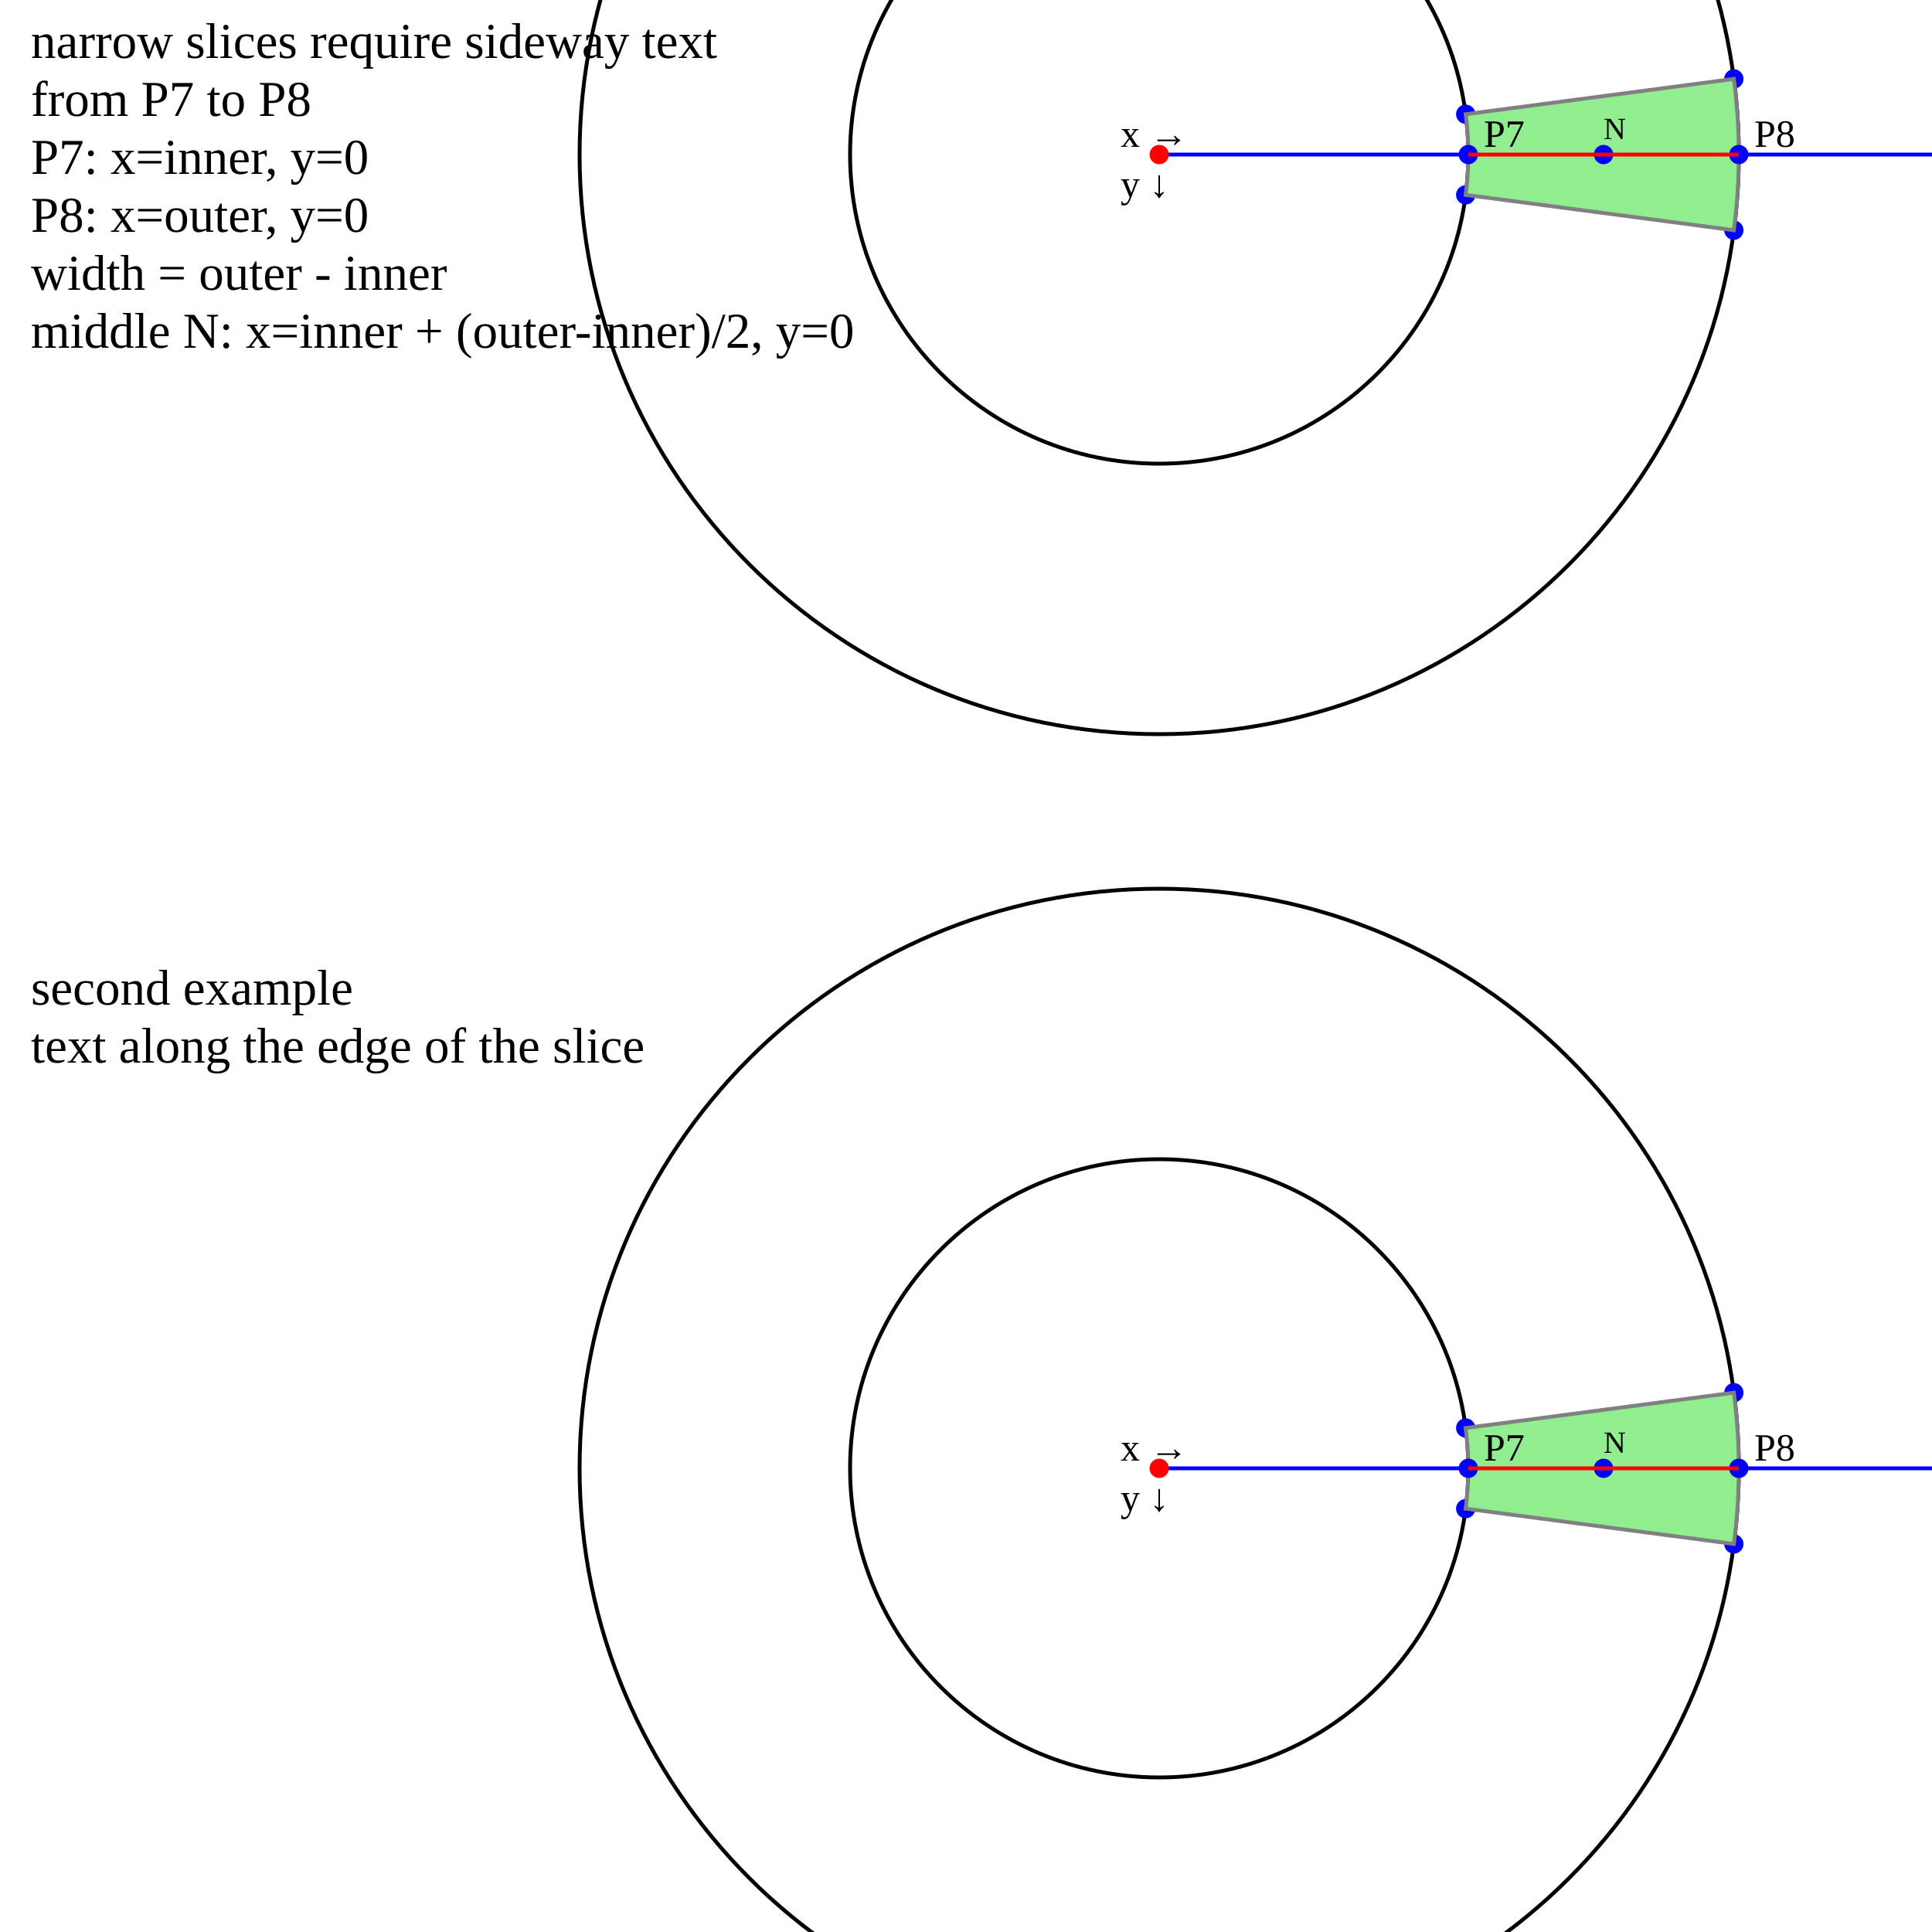
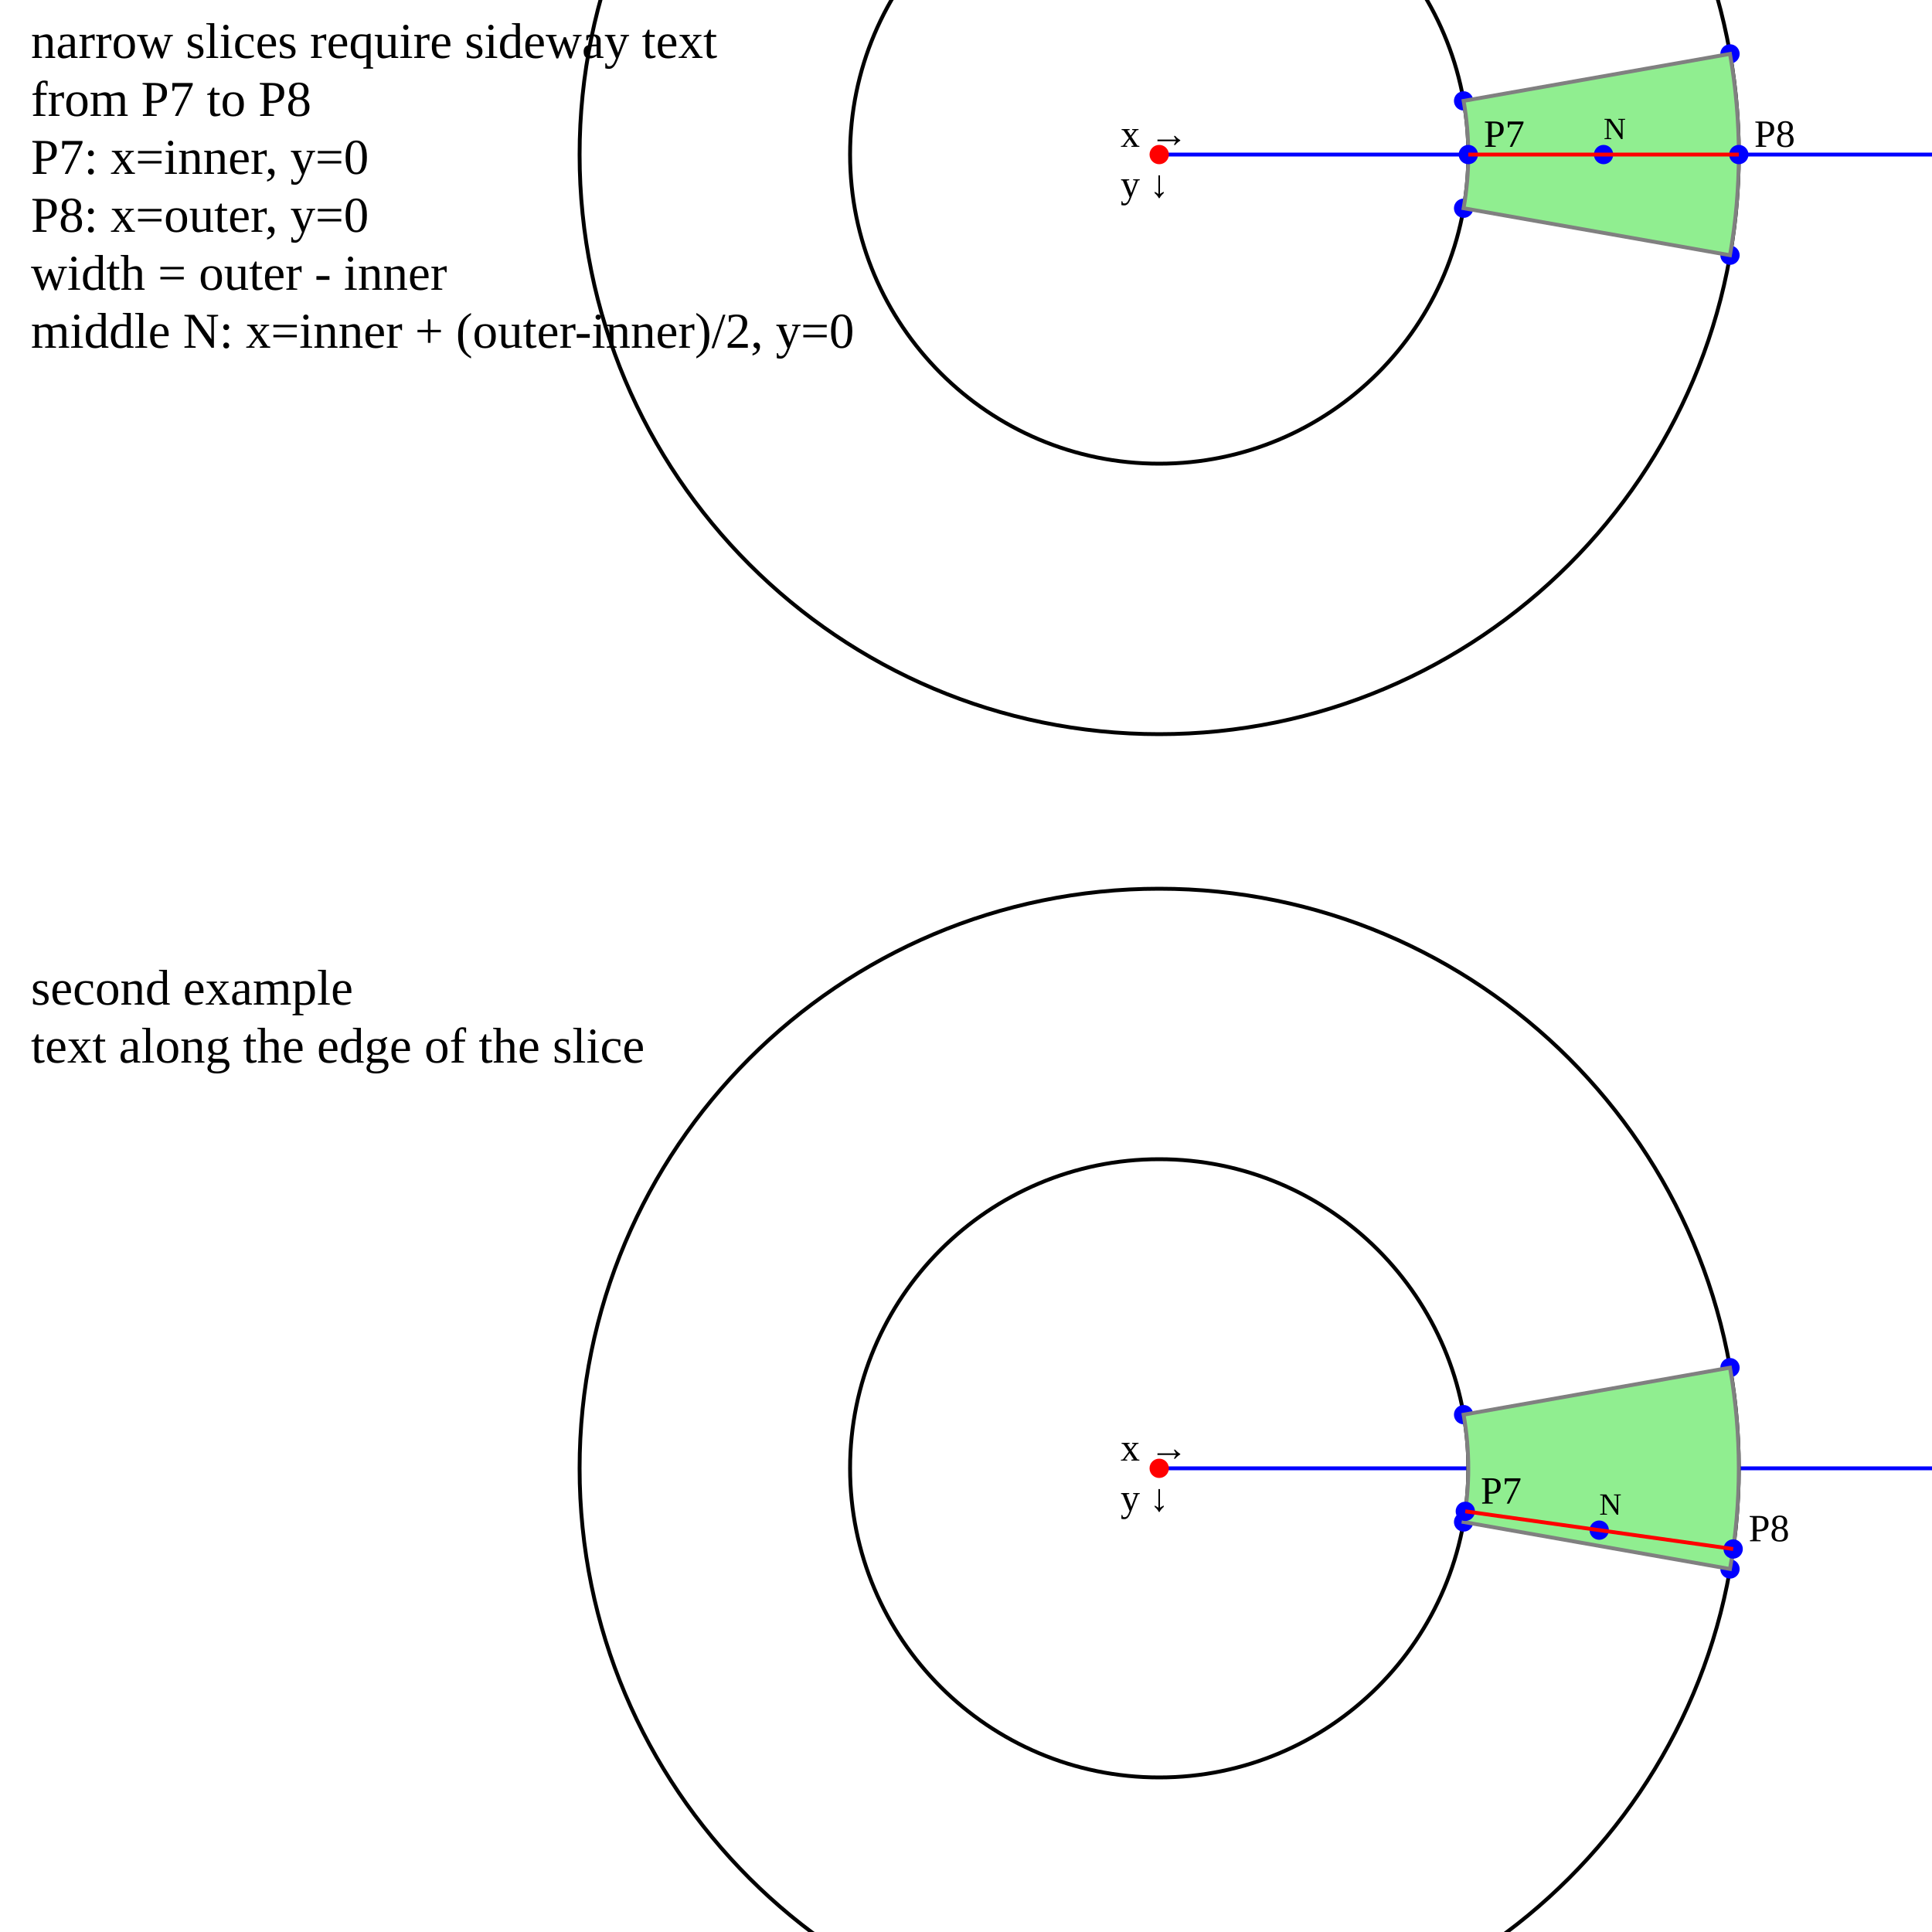
<svg xmlns="http://www.w3.org/2000/svg" width="500pt" height="500pt" viewBox="0.00 0.00 500.00 500.00" version="1.1">
  <text font-size="13" font-family="Times New Roman,serif" x="8" y="15">narrow slices require sideway text</text>
  <text font-size="13" font-family="Times New Roman,serif" x="8" y="30">from P7 to P8</text>
  <text font-size="13" font-family="Times New Roman,serif" x="8" y="45">P7: x=inner, y=0</text>
  <text font-size="13" font-family="Times New Roman,serif" x="8" y="60">P8: x=outer, y=0</text>
  <text font-size="13" font-family="Times New Roman,serif" x="8" y="75">width = outer - inner</text>
  <text font-size="13" font-family="Times New Roman,serif" x="8" y="90">middle N: x=inner + (outer-inner)/2, y=0</text>
  <text font-size="13" font-family="Times New Roman,serif" x="8" y="260">second example</text>
  <text font-size="13" font-family="Times New Roman,serif" x="8" y="275">text along the edge of the slice</text>
  <path d="M300,40 550.0,40" style="stroke:blue;" />
  <circle cx="300" cy="40" fill="red" stroke="red" r="2" />
  <circle cx="300" cy="40" fill="none" stroke="black" r="80" />
  <circle cx="300" cy="40" fill="none" stroke="black" r="150" />
  <text font-size="10" font-family="Times New Roman,serif" x="290" y="38">x →</text>
  <text font-size="10" font-family="Times New Roman,serif" x="290" y="51">y ↓</text>
  <g transform="translate(300,40)">
-     <circle cx="79.32" cy="-10.44" fill="blue" stroke="blue" r="2" />
-     <circle cx="79.32" cy="10.44" fill="blue" stroke="blue" r="2" />
-     <circle cx="148.72" cy="19.58" fill="blue" stroke="blue" r="2" />
-     <circle cx="148.72" cy="-19.58" fill="blue" stroke="blue" r="2" />
-     <path style="stroke:grey; fill:lightgreen;" d="M79.32,-10.44 A80,80 0 0 1 79.32,10.44 L148.72,19.58 A150,150 0 0 0 148.72,-19.58 z" />
+     <circle cx="78.78" cy="-13.89" fill="blue" stroke="blue" r="2" />
+     <circle cx="78.78" cy="13.89" fill="blue" stroke="blue" r="2" />
+     <circle cx="147.72" cy="26.05" fill="blue" stroke="blue" r="2" />
+     <circle cx="147.72" cy="-26.05" fill="blue" stroke="blue" r="2" />
+     <path style="stroke:grey; fill:lightgreen;" d="M78.78,-13.89 A80,80 0 0 1 78.78,13.89 L147.72,26.05 A150,150 0 0 0 147.72,-26.05 z" />
    <circle cx="80" cy="0" fill="blue" stroke="blue" r="2" />
    <text font-size="10" font-family="Times New Roman,serif" x="84" y="-2">P7</text>
    <circle cx="150" cy="0" fill="blue" stroke="blue" r="2" />
    <text font-size="10" font-family="Times New Roman,serif" x="154" y="-2">P8</text>
    <circle cx="115.0" cy="0" fill="blue" stroke="blue" r="2" />
    <text font-size="8" font-family="Times New Roman,serif" x="115.0" y="-4">N</text>
    <path d="M80,0 150,0" style="stroke:red;" />
  </g>
  <path d="M300,380 550.0,380" style="stroke:blue;" />
  <circle cx="300" cy="380" fill="red" stroke="red" r="2" />
  <circle cx="300" cy="380" fill="none" stroke="black" r="80" />
  <circle cx="300" cy="380" fill="none" stroke="black" r="150" />
  <text font-size="10" font-family="Times New Roman,serif" x="290" y="378">x →</text>
  <text font-size="10" font-family="Times New Roman,serif" x="290" y="391">y ↓</text>
  <g transform="translate(300,380)">
-     <circle cx="79.32" cy="-10.44" fill="blue" stroke="blue" r="2" />
-     <circle cx="79.32" cy="10.44" fill="blue" stroke="blue" r="2" />
-     <circle cx="148.72" cy="19.58" fill="blue" stroke="blue" r="2" />
-     <circle cx="148.72" cy="-19.58" fill="blue" stroke="blue" r="2" />
-     <path style="stroke:grey; fill:lightgreen;" d="M79.32,-10.44 A80,80 0 0 1 79.32,10.44 L148.72,19.58 A150,150 0 0 0 148.72,-19.58 z" />
-     <circle cx="80" cy="0" fill="blue" stroke="blue" r="2" />
-     <text font-size="10" font-family="Times New Roman,serif" x="84" y="-2">P7</text>
-     <circle cx="150" cy="0" fill="blue" stroke="blue" r="2" />
-     <text font-size="10" font-family="Times New Roman,serif" x="154" y="-2">P8</text>
-     <circle cx="115.0" cy="0" fill="blue" stroke="blue" r="2" />
-     <text font-size="8" font-family="Times New Roman,serif" x="115.0" y="-4">N</text>
-     <path d="M80,0 150,0" style="stroke:red;" />
+     <circle cx="78.78" cy="-13.89" fill="blue" stroke="blue" r="2" />
+     <circle cx="78.78" cy="13.89" fill="blue" stroke="blue" r="2" />
+     <circle cx="147.72" cy="26.05" fill="blue" stroke="blue" r="2" />
+     <circle cx="147.72" cy="-26.05" fill="blue" stroke="blue" r="2" />
+     <path style="stroke:grey; fill:lightgreen;" d="M78.78,-13.89 A80,80 0 0 1 78.78,13.89 L147.72,26.05 A150,150 0 0 0 147.72,-26.05 z" />
+     <circle cx="79.22" cy="11.13" fill="blue" stroke="blue" r="2" />
+     <text font-size="10" font-family="Times New Roman,serif" x="83.22" y="9.13">P7</text>
+     <circle cx="148.54" cy="20.88" fill="blue" stroke="blue" r="2" />
+     <text font-size="10" font-family="Times New Roman,serif" x="152.54" y="18.88">P8</text>
+     <circle cx="113.88" cy="16.0" fill="blue" stroke="blue" r="2" />
+     <text font-size="8" font-family="Times New Roman,serif" x="113.88" y="12.0">N</text>
+     <path d="M79.22,11.13 148.54,20.88" style="stroke:red;" />
  </g>
</svg>
